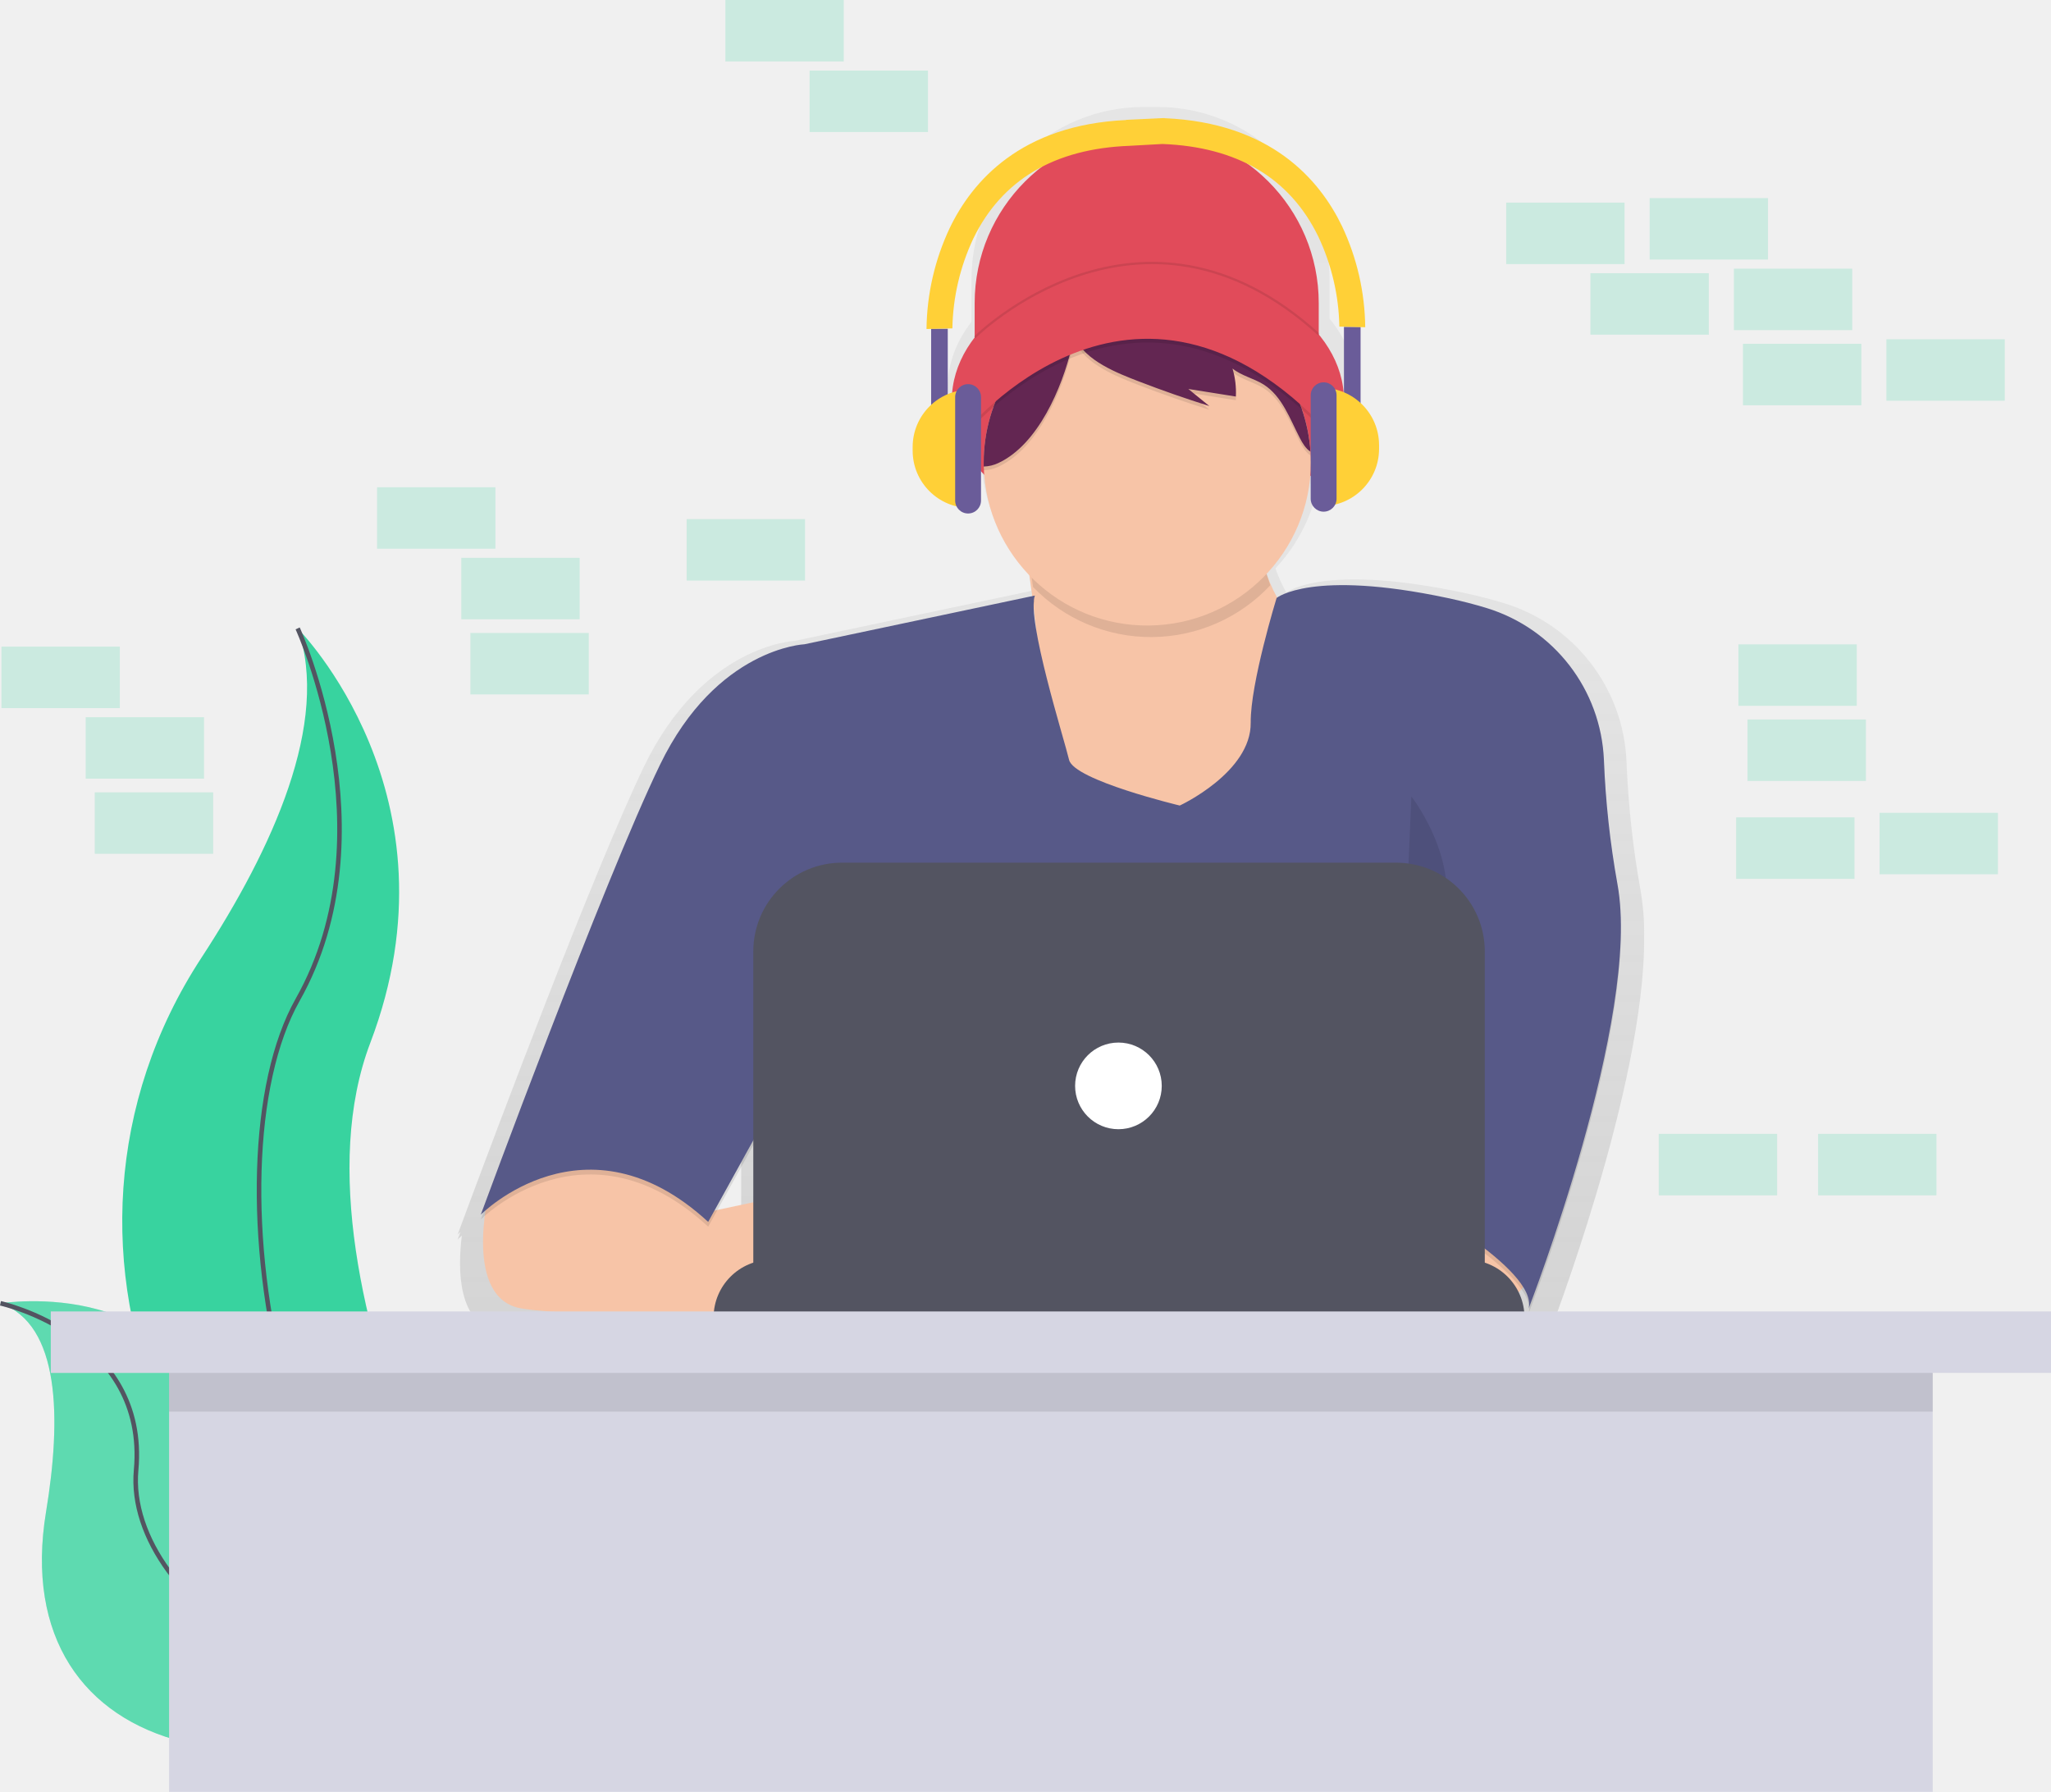
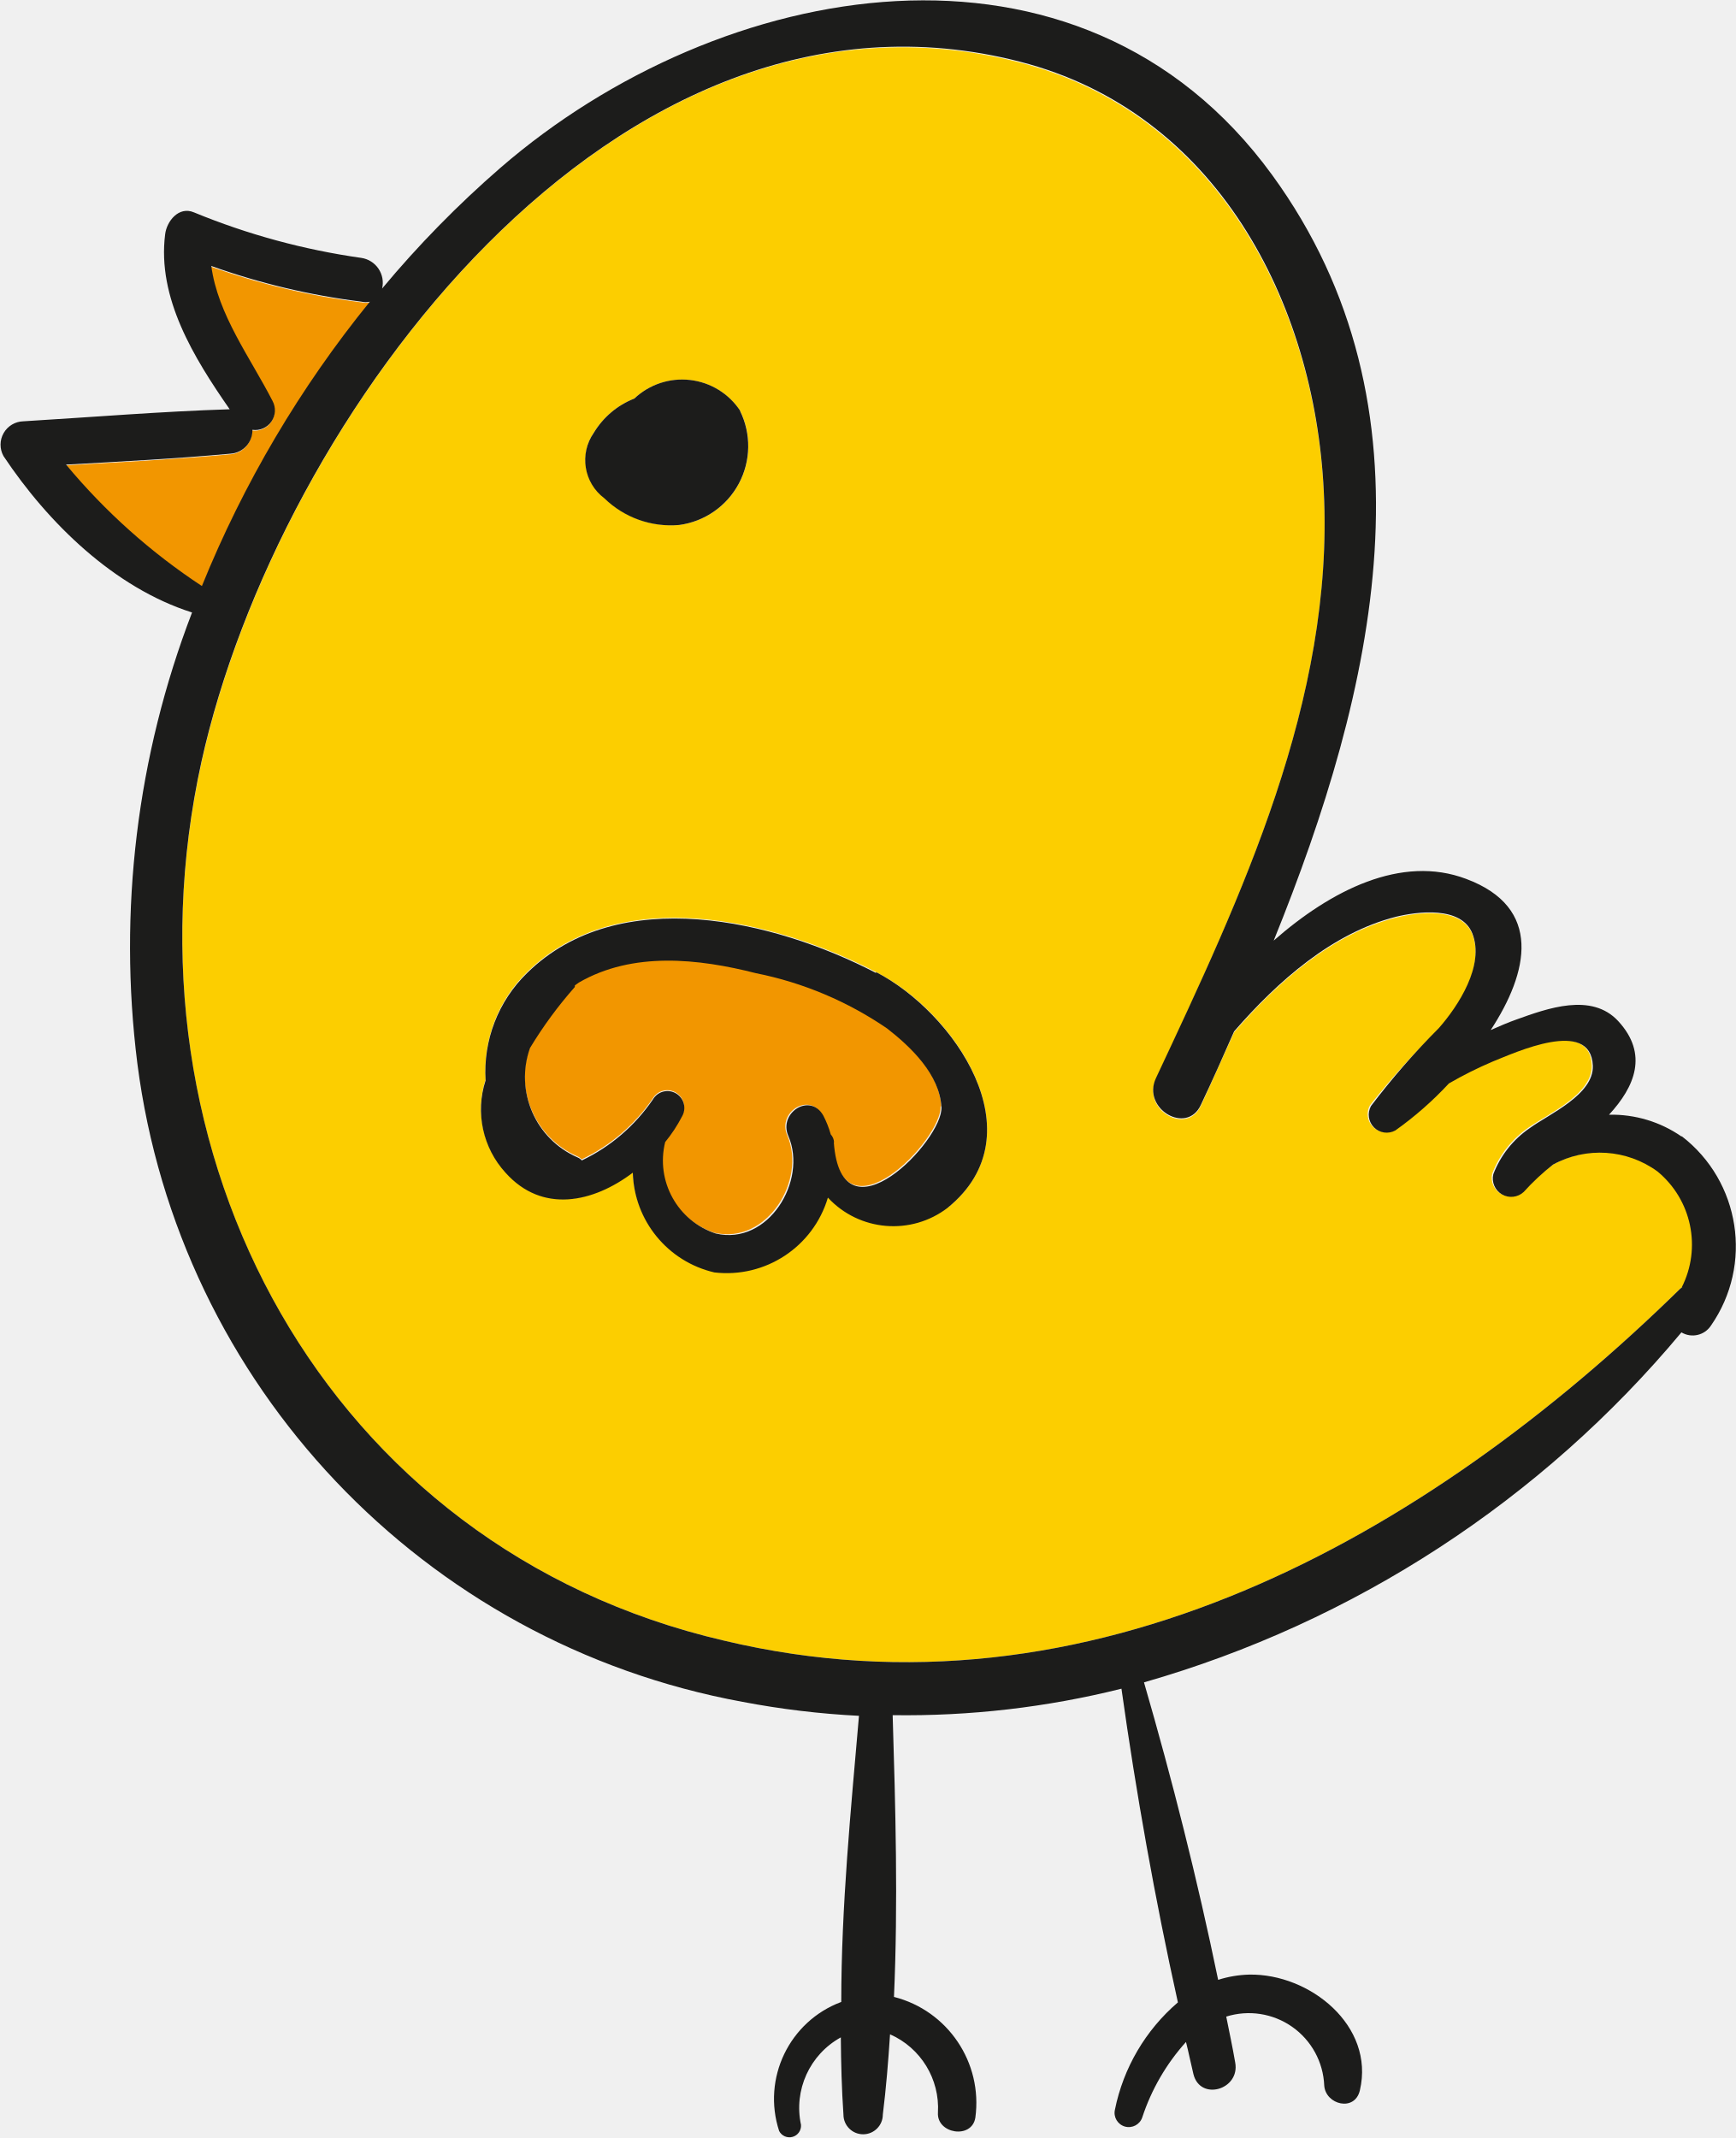
- <svg xmlns="http://www.w3.org/2000/svg" id="6088ba52-b752-42bb-ac91-0a74df332082" data-name="Layer 1" width="900.94" height="787" viewBox="0 0 900.94 787">
+ <svg xmlns="http://www.w3.org/2000/svg" viewBox="0 0 79.35 97.74">
  <defs>
-     <linearGradient id="33dd52eb-d837-4874-aadb-63a17bd6edfc" x1="611.05" y1="646" x2="611.05" y2="103.5" gradientUnits="userSpaceOnUse">
-       <stop offset="0" stop-color="gray" stop-opacity="0.25" />
-       <stop offset="0.54" stop-color="gray" stop-opacity="0.12" />
-       <stop offset="1" stop-color="gray" stop-opacity="0.1" />
-     </linearGradient>
+     <clipPath id="clip-path" transform="translate(0 0)">
+       <rect width="79.35" height="97.74" style="fill:none" />
+     </clipPath>
+     <clipPath id="clip-path-2" transform="translate(0 0)">
+       <rect width="79.35" height="97.74" style="fill:none" />
+     </clipPath>
  </defs>
-   <rect x="763.63" y="283" width="52" height="27" fill="#38d39f" opacity="0.2" />
-   <rect x="767.63" y="316" width="52" height="27" fill="#38d39f" opacity="0.2" />
-   <rect x="724.63" y="87" width="52" height="27" fill="#38d39f" opacity="0.2" />
-   <rect x="761.63" y="118" width="52" height="27" fill="#38d39f" opacity="0.2" />
-   <rect x="661.63" y="89" width="52" height="27" fill="#38d39f" opacity="0.2" />
-   <rect x="828.63" y="149" width="52" height="27" fill="#38d39f" opacity="0.2" />
-   <rect x="765.63" y="151" width="52" height="27" fill="#38d39f" opacity="0.2" />
-   <rect x="698.63" y="120" width="52" height="27" fill="#38d39f" opacity="0.2" />
-   <rect x="825.63" y="357" width="52" height="27" fill="#38d39f" opacity="0.2" />
-   <rect x="762.63" y="359" width="52" height="27" fill="#38d39f" opacity="0.2" />
-   <path d="M280.17,332.5s73.29,73.29,31.92,182S383,804.14,383,804.14s-1.2-.18-3.43-.57C229.05,777,154.26,604.85,238,477,269.08,429.41,294.62,373.64,280.17,332.5Z" transform="translate(-149.42 -56.5)" fill="#38d39f" />
-   <path d="M280.17,332.5s41.37,89.84,0,163.12-7.09,279,102.84,308.52" transform="translate(-149.42 -56.5)" fill="none" stroke="#535461" stroke-miterlimit="10" stroke-width="2" />
-   <path d="M149.63,628.92s83.63-13.32,91.25,61.63S401.7,775.89,401.7,775.89s-1,.68-2.87,1.91c-126.49,83-247.4,52.89-229.17-57.36C176.43,679.45,175.87,638.28,149.63,628.92Z" transform="translate(-149.42 -56.5)" fill="#38d39f" />
-   <path d="M149.63,628.92s83.63-13.32,91.25,61.63S401.7,775.89,401.7,775.89s-1,.68-2.87,1.91c-126.49,83-247.4,52.89-229.17-57.36C176.43,679.45,175.87,638.28,149.63,628.92Z" transform="translate(-149.42 -56.5)" fill="#f5f5f5" opacity="0.2" />
-   <path d="M149.63,628.92s64.91,14.25,59.58,73.27S305.61,832,401.7,775.89" transform="translate(-149.42 -56.5)" fill="none" stroke="#535461" stroke-miterlimit="10" stroke-width="2" />
-   <rect x="0.63" y="284" width="52" height="27" fill="#38d39f" opacity="0.2" />
-   <rect x="37.63" y="315" width="52" height="27" fill="#38d39f" opacity="0.2" />
-   <rect x="318.63" width="52" height="27" fill="#38d39f" opacity="0.2" />
-   <rect x="728.63" y="498" width="52" height="27" fill="#38d39f" opacity="0.2" />
-   <rect x="41.63" y="348" width="52" height="27" fill="#38d39f" opacity="0.2" />
-   <rect x="355.63" y="31" width="52" height="27" fill="#38d39f" opacity="0.2" />
-   <rect x="165.63" y="214" width="52" height="27" fill="#38d39f" opacity="0.2" />
-   <rect x="202.63" y="245" width="52" height="27" fill="#38d39f" opacity="0.2" />
-   <rect x="301.63" y="228" width="52" height="27" fill="#38d39f" opacity="0.2" />
-   <rect x="206.63" y="278" width="52" height="27" fill="#38d39f" opacity="0.2" />
-   <rect x="798.63" y="498" width="52" height="27" fill="#38d39f" opacity="0.2" />
-   <path d="M870.07,447.61a412.25,412.25,0,0,1-6.18-56.71h0a76,76,0,0,0-53.46-69.38c-5.46-1.68-11.47-3.25-18.11-4.66-58.2-12.36-75.88-1.57-77.89-.15A74.63,74.63,0,0,1,710,307.1c-.1-.34-.19-.68-.29-1a74.51,74.51,0,0,0,19.91-44.89c9.71-9.84,15.38-21.72,15.38-34.51,0-11-4.2-21.32-11.55-30.25V179.07a75.57,75.57,0,0,0-75.57-75.57h-6.13a75.57,75.57,0,0,0-75.57,75.57v18.73c-6.67,8.61-10.45,18.44-10.45,28.88,0,12.52,5.44,24.16,14.78,33.88a74.52,74.52,0,0,0,20.74,46.34c.41,2.84.83,5.89,1.24,9.11L498.39,338s-40.14,1.65-66,55C410.52,438.19,367,554.29,354.11,588.85h0c-2.33,6.26-3.65,9.85-3.65,9.85s.43-.43,1.24-1.17l-1.24,3.37s.63-.64,1.83-1.69c-1.82,14.46-2.08,39.29,16.86,42.38,15.88,2.59,56.8,3.66,87.71,4.09v0H459c20.49.27,36.08.27,36.08.27v-.27H827.52v-3.41a22.91,22.91,0,0,0-1.83-9l.46-.56a18.25,18.25,0,0,1,3.45,8,8,8,0,0,1-.16.84l.2-.51a8.56,8.56,0,0,1-.2,2.71s42.65-109.89,42.19-175.51A111.17,111.17,0,0,0,870.07,447.61ZM604.22,330.86a76.25,76.25,0,0,1-1.06-9.48s0-.06,0-.09C603.53,324.38,603.89,327.58,604.22,330.86ZM475,566.9v26.19L458.6,596.6Z" transform="translate(-149.42 -56.5)" fill="url(#33dd52eb-d837-4874-aadb-63a17bd6edfc)" />
-   <path d="M503.71,57.57h0a75.57,75.57,0,0,1,75.57,75.57v32.24a0,0,0,0,1,0,0H428.14a0,0,0,0,1,0,0V133.14A75.57,75.57,0,0,1,503.71,57.57Z" fill="#e14b5a" />
-   <ellipse cx="504.24" cy="175.95" rx="86.14" ry="59.19" fill="#e14b5a" />
-   <path d="M598.44,289.79s18,94.07,0,119.44,55,35.41,55,35.41L729,417.16l10.57-67.65s-46-25.9-36.47-78.22Z" transform="translate(-149.42 -56.5)" fill="#f7c4a7" />
-   <path d="M821.46,606.89s4.76,20.61-21.14,24.31a146.45,146.45,0,0,1-46.08-.55l-5.71-51.77h60.25Z" transform="translate(-149.42 -56.5)" fill="#f7c4a7" />
-   <path d="M364.12,580.51S352.68,627,378.58,631.2s121,4.23,121,4.23v-55l-43.06,9.2L416.1,550.87Z" transform="translate(-149.42 -56.5)" fill="#f7c4a7" />
-   <path d="M604,320.18l-101.21,21.4s-38.58,1.59-63.42,52.85-78.75,197.66-78.75,197.66,46-46.51,99.89,3.17l35.94-65-7.93,103.06H767V584.69s58.13,31.18,53.91,48.62c0,0,49.75-128.18,39-186.43a396.18,396.18,0,0,1-5.94-54.5h0a73,73,0,0,0-51.38-66.67c-5.24-1.61-11-3.12-17.4-4.47-59.72-12.68-75,0-75,0s-11.57,37.64-11.36,54.7c.26,21.93-31.18,36.47-31.18,36.47s-46.51-11.1-48.62-20.08S600.28,330.75,604,320.18Z" transform="translate(-149.42 -56.5)" opacity="0.1" />
-   <path d="M604,318.07l-101.21,21.4s-38.58,1.59-63.42,52.85S360.61,590,360.61,590s46-46.51,99.89,3.17l35.94-65L488.51,631.2H767V582.58s58.13,31.18,53.91,48.62c0,0,49.75-128.18,39-186.43a396.18,396.18,0,0,1-5.94-54.5h0a73,73,0,0,0-51.38-66.67c-5.24-1.61-11-3.12-17.4-4.47-59.72-12.68-75,0-75,0s-11.57,37.64-11.36,54.7c.26,21.93-31.18,36.47-31.18,36.47s-46.51-11.1-48.62-20.08S600.28,328.64,604,318.07Z" transform="translate(-149.42 -56.5)" fill="#575988" />
-   <path d="M707.42,313.58a71.53,71.53,0,0,1-2.76-37.52L600,294.55s1.51,7.91,3.22,19.76a71.86,71.86,0,0,0,104.18-.73Z" transform="translate(-149.42 -56.5)" opacity="0.1" />
-   <path d="M725.27,259.67a71.88,71.88,0,0,1-143.73,1.74c0-.58,0-1.16,0-1.74a71.89,71.89,0,0,1,40.29-64.59q3.23-1.58,6.64-2.84a72.39,72.39,0,0,1,37-3.44h0a71.82,71.82,0,0,1,59.61,66.1Q725.27,257.27,725.27,259.67Z" transform="translate(-149.42 -56.5)" fill="#f7c4a7" />
-   <g opacity="0.1">
-     <path d="M628.36,193.93l.1-.06q-3.41,1.26-6.64,2.84a71.89,71.89,0,0,0-40.29,64.59c0,.58,0,1.16,0,1.74a16,16,0,0,0,6.45-1.55c17.52-8.18,28-33.2,32.16-50.65C621.64,204.59,623.05,197.55,628.36,193.93Z" transform="translate(-149.42 -56.5)" />
-     <path d="M683.37,195.94a71.28,71.28,0,0,0-17.87-5.51,23.06,23.06,0,0,1,12.83,8.06,32.86,32.86,0,0,1,3.93,7,72.07,72.07,0,0,0-60.45,1.25c4.51,9.89,18.5,15.28,27.84,18.89q15.34,5.92,31,10.83l-9.24-7.5,20.87,3.32a36.15,36.15,0,0,0-1.46-12.3c4,3.22,9.3,4.3,13.64,7,8.13,5.13,11.52,15,15.95,23.55,1.17,2.26,2.55,4.57,4.66,6A71.91,71.91,0,0,0,683.37,195.94Z" transform="translate(-149.42 -56.5)" />
+   <g id="图层_2" data-name="图层 2">
+     <g id="图层_1-2" data-name="图层 1">
+       <g id="图稿_1" data-name="图稿 1">
+         <g style="clip-path:url(#clip-path)">
+           <g style="clip-path:url(#clip-path-2)">
+             <path d="M75.81,53.53a4.33,4.33,0,0,1,1.11,5.31l-.1.07C65.21,70.28,49.83,79,33.09,75,14.85,70.76,5.27,52.72,9.21,34.86c3.47-15.71,18.91-36.81,37.42-32,8.95,2.3,13.47,11,13.89,19.64C61,32,56.73,41,52.84,49.34c-.64,1.39,1.42,2.6,2.06,1.21.51-1.1,1-2.22,1.52-3.36,2-2.31,4.49-4.5,7.4-5.24,1-.25,3-.5,3.49.76.58,1.46-.65,3.33-1.53,4.33a34.58,34.58,0,0,0-3.15,3.49.82.82,0,0,0,1.11,1.12,15.86,15.86,0,0,0,2.45-2.15,18.17,18.17,0,0,1,2-1c1-.41,4.48-2,4.58.18.06,1.34-2,2.24-2.88,2.86a4.49,4.49,0,0,0-1.67,2.11.84.84,0,0,0,1.39.81A10.6,10.6,0,0,1,71,53.24a4.47,4.47,0,0,1,4.82.29M43.33,55.21c4.17-3.39.24-9-3.28-10.77-4.63-2.4-11.76-4.11-15.95,0a6.3,6.3,0,0,0-1.9,4.91,4.28,4.28,0,0,0,.91,4.22c1.69,1.92,4,1.39,5.82,0a4.82,4.82,0,0,0,3.73,4.56,4.83,4.83,0,0,0,5.19-3.42,4.08,4.08,0,0,0,5.48.46M31.05,24a3.64,3.64,0,0,0,2.78-5.23A3.18,3.18,0,0,0,29,18.22a3.77,3.77,0,0,0-1.84,1.54,2.18,2.18,0,0,0,.48,3A4.35,4.35,0,0,0,31.05,24" transform="translate(0 0)" style="fill:#fcce00" />
+             <path d="M43,50.58c.08,1.5-4.57,6.35-4.92,1.61a.57.57,0,0,0-.15-.36,4.53,4.53,0,0,0-.34-.86c-.59-1.06-2.06-.13-1.6.93.89,2.05-.92,5-3.32,4.46a3.51,3.51,0,0,1-2.31-4.18A6.73,6.73,0,0,0,31.17,51a.77.77,0,0,0-1.33-.78A8.2,8.2,0,0,1,26.59,53a.56.56,0,0,0-.2-.14,4,4,0,0,1-2.17-5,19.17,19.17,0,0,1,2.05-2.79s0,0,0-.07l.18-.13c2.47-1.43,5.47-1.1,8.1-.43a16.24,16.24,0,0,1,6,2.53c1.08.84,2.4,2.12,2.48,3.6" transform="translate(0 0)" style="fill:#f29600" />
+             <path d="M16.52,13.82a.85.85,0,0,0,.4,0,51,51,0,0,0-7.68,13A28.29,28.29,0,0,1,3,21.27c2.51-.14,5-.27,7.52-.5a1.07,1.07,0,0,0,1-1.09.9.9,0,0,0,.92-1.32c-1-2-2.5-3.94-2.8-6.17a32.18,32.18,0,0,0,6.86,1.63" transform="translate(0 0)" style="fill:#f29600" />
+             <path d="M76.88,51.94a6.35,6.35,0,0,1,1.34,8.66,1,1,0,0,1-1.35.31,49.86,49.86,0,0,1-24.57,16c1.29,4.45,2.44,9,3.39,13.6a5.09,5.09,0,0,1,1.42-.24c2.77-.05,5.75,2.34,5.06,5.29-.23,1-1.57.66-1.63-.22a3.45,3.45,0,0,0-4.48-3.15h0c.14.7.29,1.4.41,2.1.23,1.24-1.6,1.78-1.91.53-.12-.49-.22-1-.34-1.47a9.65,9.65,0,0,0-2,3.45.65.65,0,0,1-1.25-.35,8.74,8.74,0,0,1,2.88-4.91c-1.05-4.73-1.91-9.57-2.58-14.34a40.73,40.73,0,0,1-10.46,1.21c.13,4.22.25,8.6.06,12.88a5,5,0,0,1,3.72,5.52c-.16,1-1.77.74-1.71-.23A3.68,3.68,0,0,0,40.69,93c-.08,1.24-.18,2.46-.33,3.67a.9.9,0,0,1-1.8,0c-.08-1.16-.11-2.34-.12-3.53a3.68,3.68,0,0,0-1.82,4,.53.53,0,0,1-1,.28,4.73,4.73,0,0,1,2.84-5.9c0-4.36.44-8.8.81-13.08a38.93,38.93,0,0,1-5.33-.64A34.1,34.1,0,0,1,6.28,48.62,42.61,42.61,0,0,1,8.78,28c-3.56-1.13-6.59-4.1-8.62-7.15a1.07,1.07,0,0,1,.91-1.59c3.14-.19,6.29-.45,9.43-.55-1.64-2.36-3.32-5.09-2.95-8,.07-.59.62-1.3,1.32-1a31.76,31.76,0,0,0,7.65,2.08,1.15,1.15,0,0,1,.95,1.4,47.85,47.85,0,0,1,5.41-5.52C32.89-1,49.36-4.09,58.16,8c7.76,10.66,4.7,23.57.07,35,2.62-2.3,5.84-3.94,8.8-2.82,3.51,1.31,2.85,4.27,1.12,6.91.39-.17.77-.34,1.17-.48,1.42-.51,3.44-1.25,4.66.07,1.39,1.51.76,3-.42,4.28a5.6,5.6,0,0,1,3.32,1m0,6.9a4.33,4.33,0,0,0-1.11-5.31A4.47,4.47,0,0,0,71,53.24a10.6,10.6,0,0,0-1.34,1.25.84.84,0,0,1-1.39-.81,4.49,4.49,0,0,1,1.67-2.11c.84-.62,2.94-1.52,2.88-2.86-.1-2.19-3.55-.59-4.58-.18a18.17,18.17,0,0,0-2,1,15.86,15.86,0,0,1-2.45,2.15.82.82,0,0,1-1.11-1.12A34.58,34.58,0,0,1,65.78,47c.88-1,2.11-2.87,1.53-4.33-.51-1.26-2.5-1-3.49-.76-2.91.74-5.39,2.93-7.4,5.24-.5,1.14-1,2.26-1.52,3.36-.64,1.39-2.7.18-2.06-1.21C56.73,41,61,32,60.52,22.46,60.1,13.77,55.58,5.12,46.63,2.82c-18.51-4.77-33.95,16.33-37.42,32C5.27,52.72,14.85,70.76,33.09,75,49.83,79,65.21,70.28,76.82,58.91l.1-.07m-60-45.05a.85.85,0,0,1-.4,0,32.18,32.18,0,0,1-6.86-1.63c.3,2.23,1.78,4.18,2.8,6.17a.9.9,0,0,1-.92,1.32,1.07,1.07,0,0,1-1,1.09c-2.5.23-5,.36-7.52.5a28.29,28.29,0,0,0,6.21,5.55,51,51,0,0,1,7.68-13" transform="translate(0 0)" style="fill:#1c1c1b" />
+             <path d="M40.05,44.44c3.52,1.81,7.45,7.38,3.28,10.77a4.08,4.08,0,0,1-5.48-.46,4.83,4.83,0,0,1-5.19,3.42,4.82,4.82,0,0,1-3.73-4.56c-1.8,1.36-4.13,1.89-5.82,0a4.28,4.28,0,0,1-.91-4.22,6.3,6.3,0,0,1,1.9-4.91c4.19-4.12,11.32-2.41,15.95,0m-1.93,7.75c.35,4.74,5-.11,4.92-1.61s-1.4-2.76-2.48-3.6a16.24,16.24,0,0,0-6-2.53c-2.63-.67-5.63-1-8.1.43l-.18.13s0,.05,0,.07a19.17,19.17,0,0,0-2.05,2.79,4,4,0,0,0,2.17,5,.56.56,0,0,1,.2.14,8.2,8.2,0,0,0,3.25-2.79.77.77,0,0,1,1.33.78,6.73,6.73,0,0,1-.77,1.17,3.51,3.51,0,0,0,2.31,4.18c2.4.57,4.21-2.41,3.32-4.46-.46-1.06,1-2,1.6-.93a4.53,4.53,0,0,1,.34.86.57.57,0,0,1,.15.36" transform="translate(0 0)" style="fill:#1c1c1b" />
+             <path d="M33.83,18.78A3.64,3.64,0,0,1,31.05,24a4.35,4.35,0,0,1-3.42-1.22,2.18,2.18,0,0,1-.48-3A3.77,3.77,0,0,1,29,18.22a3.18,3.18,0,0,1,4.84.56" transform="translate(0 0)" style="fill:#1c1c1b" />
+           </g>
+         </g>
+       </g>
+     </g>
  </g>
-   <path d="M628.36,192.3l.1-.06q-3.41,1.26-6.64,2.84a71.89,71.89,0,0,0-40.29,64.59c0,.58,0,1.16,0,1.74a16,16,0,0,0,6.45-1.55c17.52-8.18,28-33.2,32.16-50.65C621.64,203,623.05,195.93,628.36,192.3Z" transform="translate(-149.42 -56.5)" fill="#632652" />
-   <path d="M683.37,194.32a71.28,71.28,0,0,0-17.87-5.51,23.06,23.06,0,0,1,12.83,8.06,32.86,32.86,0,0,1,3.93,7,72.07,72.07,0,0,0-60.45,1.25c4.51,9.89,18.5,15.28,27.84,18.89q15.34,5.92,31,10.83l-9.24-7.5,20.87,3.32a36.15,36.15,0,0,0-1.46-12.3c4,3.22,9.3,4.3,13.64,7,8.13,5.13,11.52,15,15.95,23.55,1.17,2.26,2.55,4.57,4.66,6A71.91,71.91,0,0,0,683.37,194.32Z" transform="translate(-149.42 -56.5)" fill="#632652" />
-   <path d="M573.33,247.82s74-92,159.61,0l-7.4-20.61s-40.17-58.66-68.7-46-56.55,21.67-56.55,21.67Z" transform="translate(-149.42 -56.5)" opacity="0.1" />
-   <path d="M573.33,246.19s74-92,159.61,0l-7.4-20.61s-40.17-58.66-68.7-46-56.55,21.67-56.55,21.67Z" transform="translate(-149.42 -56.5)" fill="#e14b5a" />
-   <path d="M512.55,444.38s-15.85,42.28,6.34,80.33-19.55,53.91-19.55,53.91" transform="translate(-149.42 -56.5)" opacity="0.1" />
-   <path d="M769.4,406.33s27.48,34.88,9.51,66.06S762,578.62,762,578.62" transform="translate(-149.42 -56.5)" opacity="0.1" />
-   <path d="M338.82,553.3H644.29a25.37,25.37,0,0,1,25.37,25.37v0a0,0,0,0,1,0,0H313.46a0,0,0,0,1,0,0v0A25.37,25.37,0,0,1,338.82,553.3Z" fill="#535461" />
-   <path d="M369.9,378.89H613.22a39,39,0,0,1,39,39V559.11a0,0,0,0,1,0,0H330.9a0,0,0,0,1,0,0V417.89A39,39,0,0,1,369.9,378.89Z" fill="#535461" />
-   <circle cx="491.29" cy="476.93" r="19.03" fill="#fff" />
-   <path d="M577.56,204.7s72.72-72.68,151.15-1.33" transform="translate(-149.42 -56.5)" fill="none" stroke="#000" stroke-miterlimit="10" opacity="0.1" />
-   <rect x="590.36" y="143.57" width="7.3" height="41.39" fill="#6a5c99" />
-   <path d="M580.62,170.35h0a25.16,25.16,0,0,1,25.16,25.16v1.62a25.16,25.16,0,0,1-25.16,25.16h0a0,0,0,0,1,0,0V170.35a0,0,0,0,1,0,0Z" fill="#ffd037" />
-   <rect x="575.75" y="167.92" width="11.36" height="56.81" rx="5.68" ry="5.68" fill="#6a5c99" />
-   <rect x="558.44" y="200.88" width="7.3" height="41.39" transform="translate(974.76 386.65) rotate(-180)" fill="#6a5c99" />
-   <path d="M550.32,227.66h0a25.16,25.16,0,0,1,25.16,25.16v1.62a25.16,25.16,0,0,1-25.16,25.16h0a0,0,0,0,1,0,0V227.66A0,0,0,0,1,550.32,227.66Z" transform="translate(976.38 450.76) rotate(180)" fill="#ffd037" />
-   <rect x="568.99" y="225.23" width="11.36" height="56.81" rx="5.68" ry="5.68" transform="translate(999.92 450.76) rotate(-180)" fill="#6a5c99" />
-   <path d="M738.92,155.83c-9.89-20.56-31.43-45.42-77.86-47.41v-.06l-.56,0h0l-16.45.78v.08c-46.12,2.12-67.56,26.89-77.42,47.38A106.59,106.59,0,0,0,556.41,201l5.68-.14,5.68-.13A96.65,96.65,0,0,1,577,161.21c12.52-25.72,35.56-39.39,68.47-40.66h0l14.55-.81h0C692.95,121,716,134.69,728.51,160.4a96.65,96.65,0,0,1,9.25,39.54l5.68.13,5.68.14A106.59,106.59,0,0,0,738.92,155.83Z" transform="translate(-149.42 -56.5)" fill="#ffd037" />
-   <rect x="74.28" y="579" width="774.71" height="208" fill="#d6d6e3" />
-   <rect x="74.28" y="593" width="774.71" height="27" opacity="0.1" />
-   <rect x="22.31" y="576" width="878.63" height="27" fill="#d6d6e3" />
</svg>
